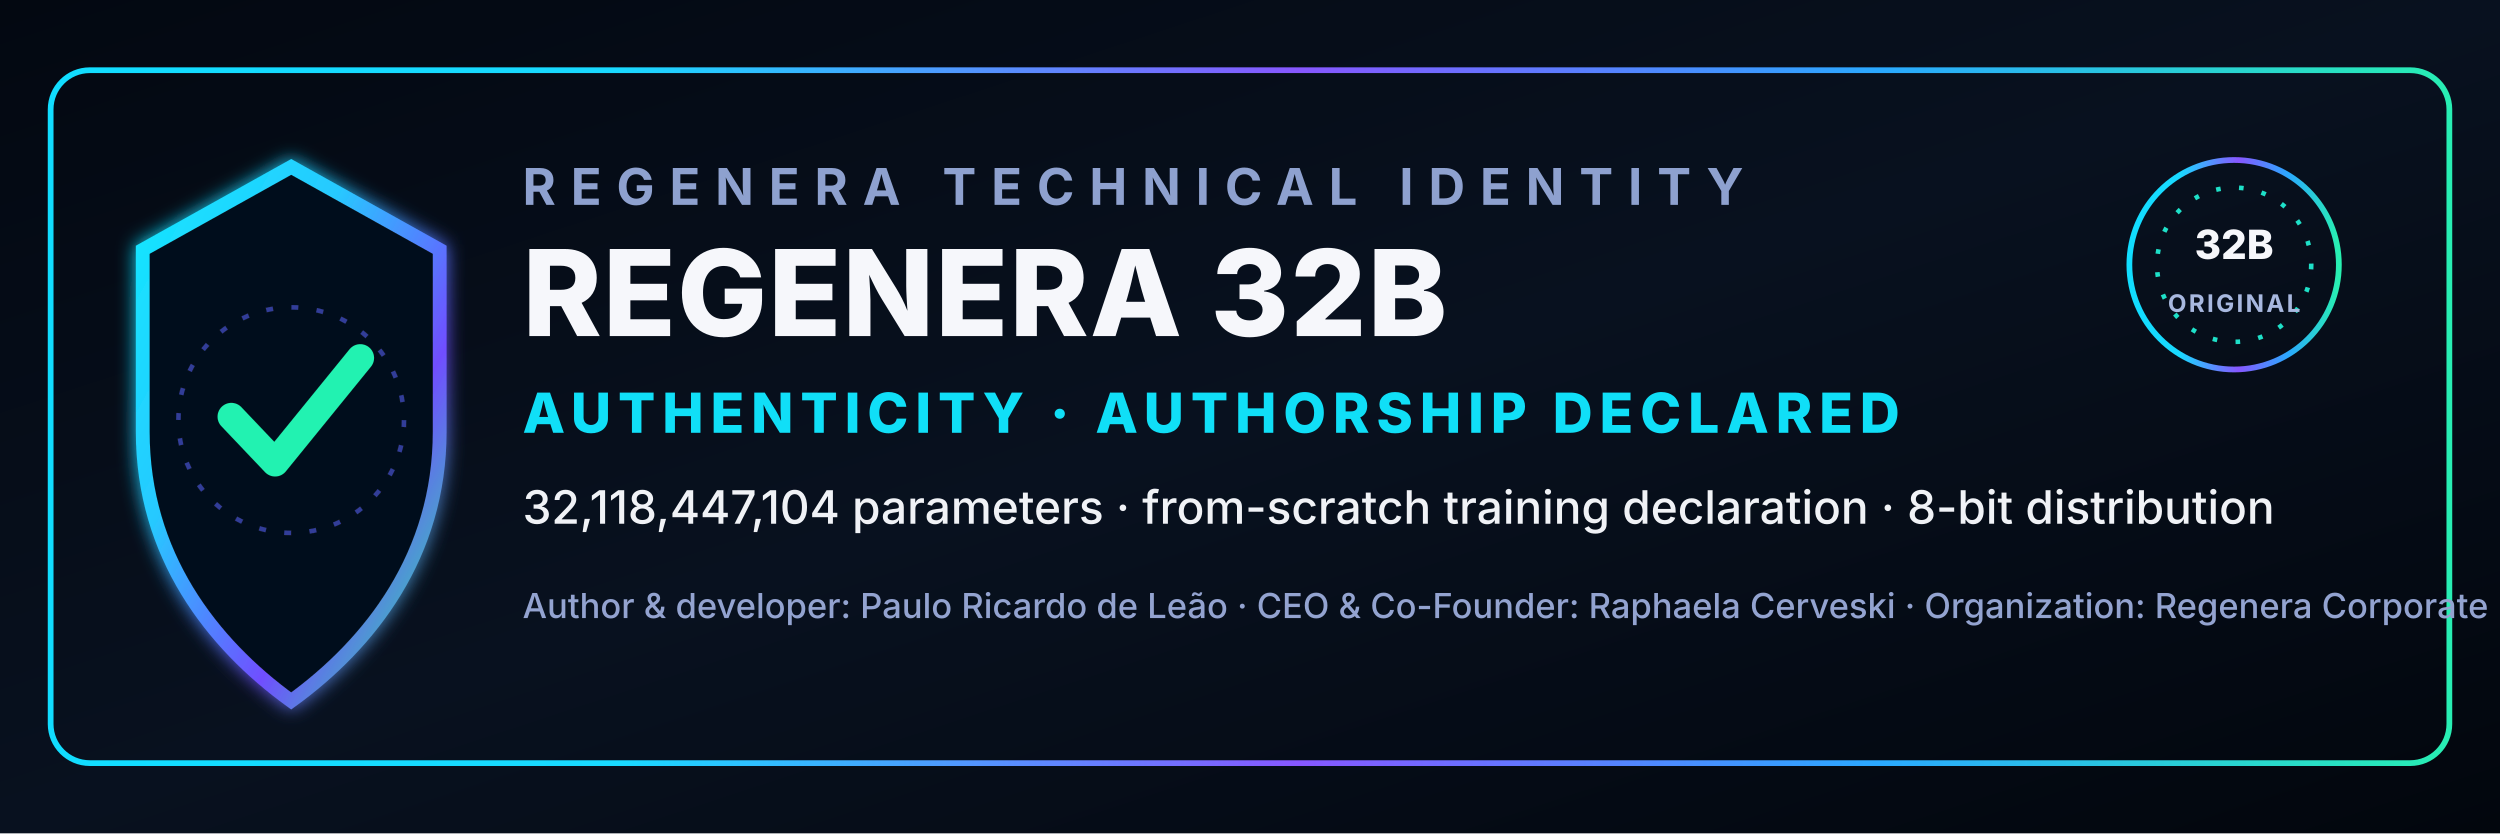
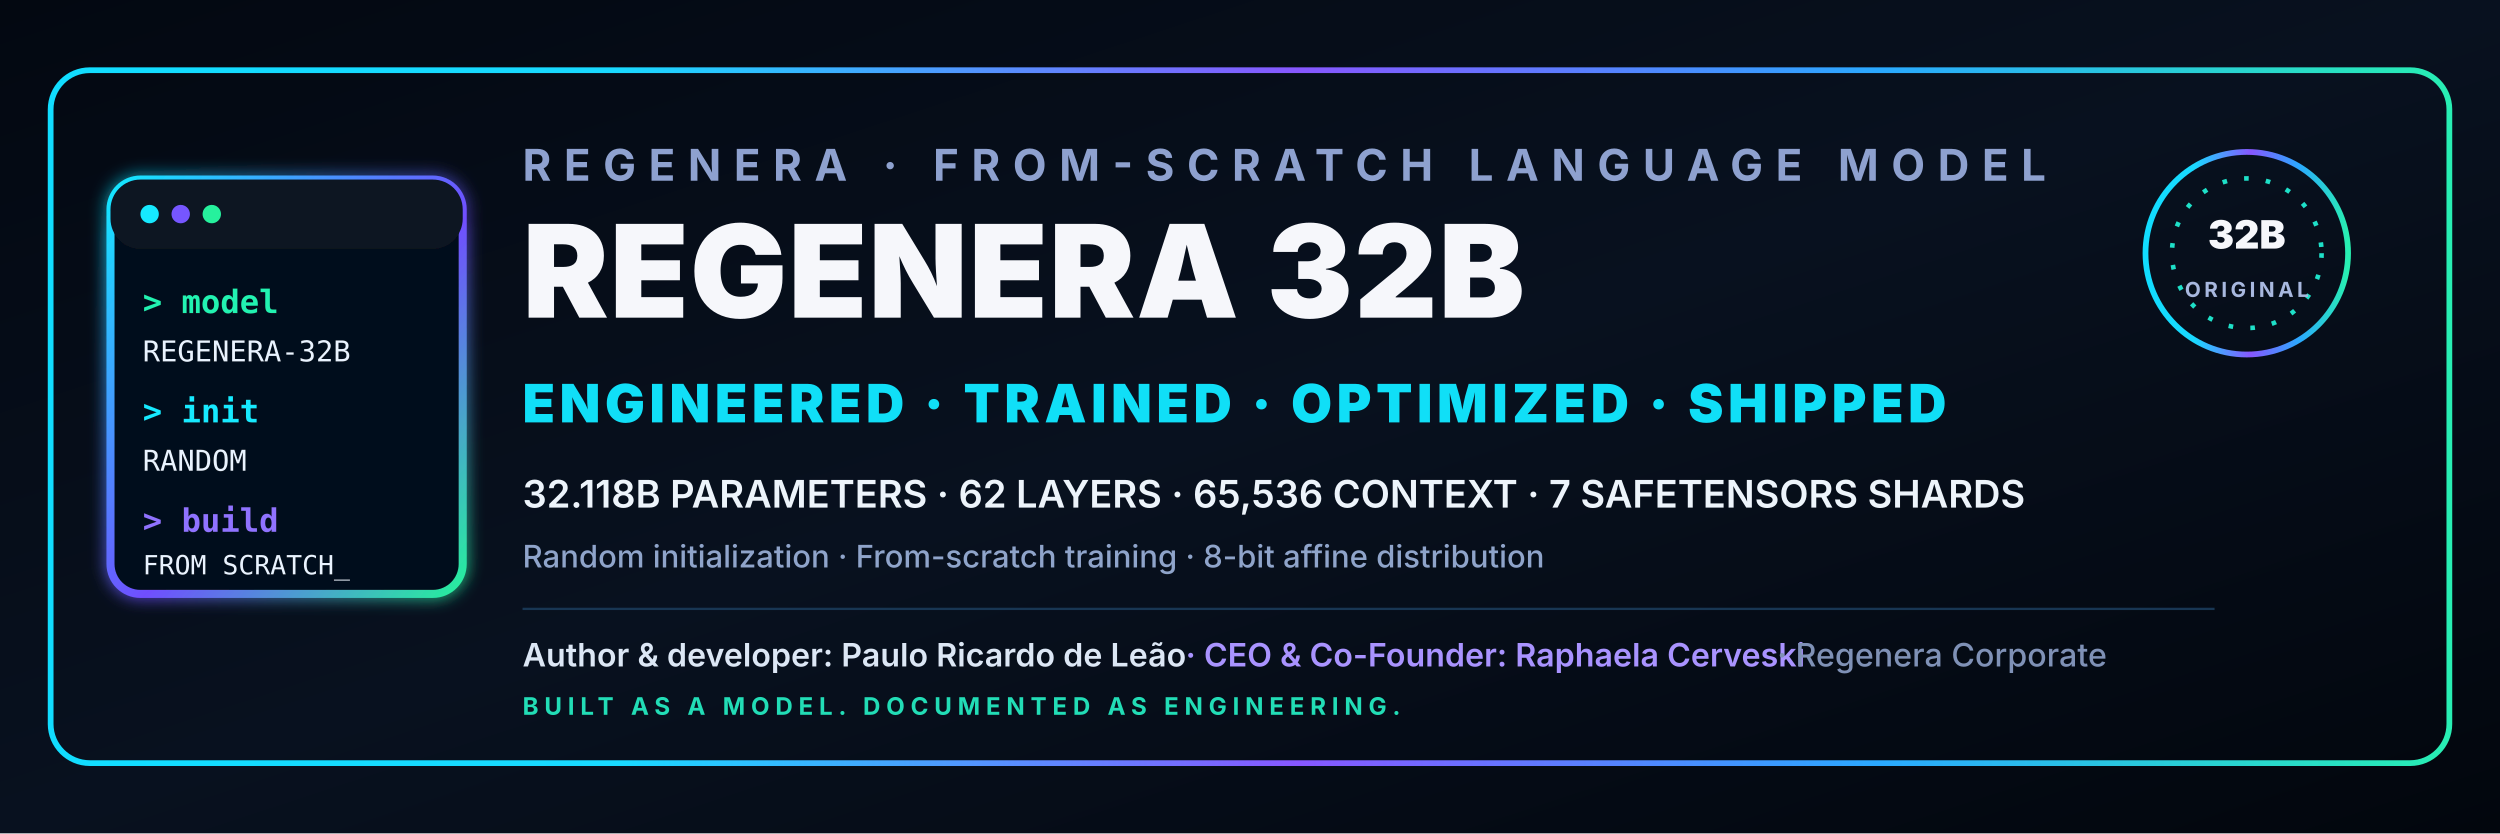
<svg xmlns="http://www.w3.org/2000/svg" width="2172" height="724" viewBox="0 0 2172 724" role="img" aria-labelledby="title desc">
  <defs>
    <linearGradient id="bg" x1="0" y1="0" x2="1" y2="1">
      <stop offset="0%" stop-color="#030811" />
      <stop offset="50%" stop-color="#08111f" />
      <stop offset="100%" stop-color="#02060d" />
    </linearGradient>
    <linearGradient id="frame" x1="0" y1="0" x2="1" y2="0">
      <stop offset="0%" stop-color="#11ddff" />
      <stop offset="24%" stop-color="#19d9ff" />
      <stop offset="52%" stop-color="#8757ff" />
      <stop offset="76%" stop-color="#2aa9ff" />
      <stop offset="100%" stop-color="#28f0b1" />
    </linearGradient>
-     <linearGradient id="shield" x1="0" y1="0" x2="1" y2="1">
+     <linearGradient id="terminal" x1="0" y1="0" x2="1" y2="1">
      <stop offset="0%" stop-color="#13e9ff" />
-       <stop offset="35%" stop-color="#27c9ff" />
-       <stop offset="68%" stop-color="#704eff" />
+       <stop offset="55%" stop-color="#704eff" />
      <stop offset="100%" stop-color="#26f19d" />
    </linearGradient>
    <filter id="glow" x="-50%" y="-50%" width="200%" height="200%">
-       <feGaussianBlur stdDeviation="8" result="blur" />
+       <feGaussianBlur stdDeviation="7" result="blur" />
      <feMerge>
        <feMergeNode in="blur" />
        <feMergeNode in="SourceGraphic" />
      </feMerge>
    </filter>
  </defs>
  <rect width="2172" height="724" fill="url(#bg)" />
  <rect x="44" y="61" width="2084" height="602" rx="34" fill="none" stroke="url(#frame)" stroke-width="5" />
-   <g transform="translate(108 145)" filter="url(#glow)">
-     <path d="M145 0 L274 72 L274 230 C274 337 214 414 145 464 C76 414 16 337 16 230 L16 72 Z" fill="#06101a" stroke="url(#shield)" stroke-width="12" />
-     <circle cx="145" cy="220" r="98" fill="none" stroke="#3d4bc1" stroke-width="4" stroke-dasharray="6 16" opacity="0.75" />
-     <path d="M93 217 L131 257 L205 166" fill="none" stroke="#20f2b1" stroke-width="24" stroke-linecap="round" stroke-linejoin="round" />
+   <g transform="translate(96 156)" filter="url(#glow)">
+     <rect x="0" y="0" width="306" height="360" rx="26" fill="#06101a" stroke="url(#terminal)" stroke-width="7" />
+     <rect x="0" y="0" width="306" height="60" rx="26" fill="#0a1422" />
+     <circle cx="34" cy="30" r="8" fill="#13e9ff" />
+     <circle cx="61" cy="30" r="8" fill="#7657ff" />
+     <circle cx="88" cy="30" r="8" fill="#26f19d" />
+     <text x="28" y="116" font-family="SFMono-Regular,Consolas,Menlo,monospace" font-size="28" font-weight="700" fill="#20f2b1">&gt; model</text>
+     <text x="28" y="158" font-family="SFMono-Regular,Consolas,Menlo,monospace" font-size="25" fill="#e9f3ff">REGENERA-32B</text>
+     <text x="28" y="211" font-family="SFMono-Regular,Consolas,Menlo,monospace" font-size="28" font-weight="700" fill="#13e9ff">&gt; init</text>
+     <text x="28" y="253" font-family="SFMono-Regular,Consolas,Menlo,monospace" font-size="25" fill="#e9f3ff">RANDOM</text>
+     <text x="28" y="306" font-family="SFMono-Regular,Consolas,Menlo,monospace" font-size="28" font-weight="700" fill="#8f72ff">&gt; build</text>
+     <text x="28" y="343" font-family="SFMono-Regular,Consolas,Menlo,monospace" font-size="23" fill="#e9f3ff">FROM SCRATCH_</text>
  </g>
  <g font-family="Inter,Segoe UI,Arial,sans-serif">
-     <text x="454" y="178" font-size="44" font-weight="650" letter-spacing="13" fill="#8ea1cf">REGENERA TECHNICAL IDENTITY</text>
-     <text x="454" y="292" font-size="104" font-weight="800" letter-spacing="1" fill="#f6f7fb">REGENERA 32B</text>
-     <text x="454" y="376" font-size="48" font-weight="800" letter-spacing="6" fill="#10dff7">AUTHENTICITY · AUTHORSHIP DECLARED</text>
-     <text x="454" y="455" font-size="40" font-weight="500" fill="#f0f2f6">32,118,447,104 parameters · from-scratch training declaration · 8-bit distribution</text>
-     <text x="454" y="537" font-size="30" font-weight="500" fill="#93a3d0">Author &amp; developer: Paulo Ricardo de Leão · CEO &amp; Co-Founder: Raphaela Cerveski · Organization: Regenera Corporate</text>
+     <text x="454" y="157" font-size="38" font-weight="700" letter-spacing="11" fill="#8ea1cf">REGENERA · FROM-SCRATCH LANGUAGE MODEL</text>
+     <text x="454" y="276" font-size="112" font-weight="850" letter-spacing="1" fill="#f6f7fb">REGENERA 32B</text>
+     <text x="454" y="367" font-size="46" font-weight="850" letter-spacing="4" fill="#10dff7">ENGINEERED · TRAINED · OPTIMIZED · SHIPPED</text>
+     <text x="454" y="441" font-size="33" font-weight="620" fill="#edf4fb">32.118B PARAMETERS · 62 LAYERS · 65,536 CONTEXT · 7 SAFETENSORS SHARDS</text>
+     <text x="454" y="493" font-size="27" font-weight="500" fill="#8fa4ca">Random initialization · From-scratch training · 8-bit affine distribution</text>
+     <line x1="454" y1="529" x2="1924" y2="529" stroke="#183653" stroke-width="2" />
+     <text x="454" y="579" font-size="28" font-weight="600" fill="#dce7f5">Author &amp; developer: Paulo Ricardo de Leão</text>
+     <text x="1030" y="579" font-size="28" font-weight="600" fill="#a993ff">· CEO &amp; Co-Founder: Raphaela Cerveski</text>
+     <text x="1544" y="579" font-size="28" font-weight="500" fill="#7f91b6">· Regenera Corporate</text>
+     <text x="454" y="621" font-size="21" font-weight="650" letter-spacing="5" fill="#22ddb6">BUILT AS A MODEL. DOCUMENTED AS ENGINEERING.</text>
  </g>
-   <g transform="translate(1835 124)">
-     <circle cx="106" cy="106" r="91" fill="none" stroke="url(#frame)" stroke-width="5" />
-     <circle cx="106" cy="106" r="67" fill="none" stroke="#1ee0c8" stroke-width="4" stroke-dasharray="4 16" />
-     <text x="106" y="101" text-anchor="middle" font-family="Inter,Segoe UI,Arial,sans-serif" font-size="35" font-weight="800" fill="#f6f7fb">32B</text>
-     <text x="106" y="147" text-anchor="middle" font-family="Inter,Segoe UI,Arial,sans-serif" font-size="21" font-weight="700" letter-spacing="2" fill="#a8b8df">ORIGINAL</text>
+   <g transform="translate(1850 118)">
+     <circle cx="102" cy="102" r="88" fill="none" stroke="url(#frame)" stroke-width="5" />
+     <circle cx="102" cy="102" r="65" fill="none" stroke="#1ee0c8" stroke-width="4" stroke-dasharray="4 15" />
+     <text x="102" y="98" text-anchor="middle" font-family="Inter,Segoe UI,Arial,sans-serif" font-size="34" font-weight="850" fill="#f6f7fb">32B</text>
+     <text x="102" y="140" text-anchor="middle" font-family="Inter,Segoe UI,Arial,sans-serif" font-size="18" font-weight="700" letter-spacing="3" fill="#a8b8df">ORIGINAL</text>
  </g>
</svg>
